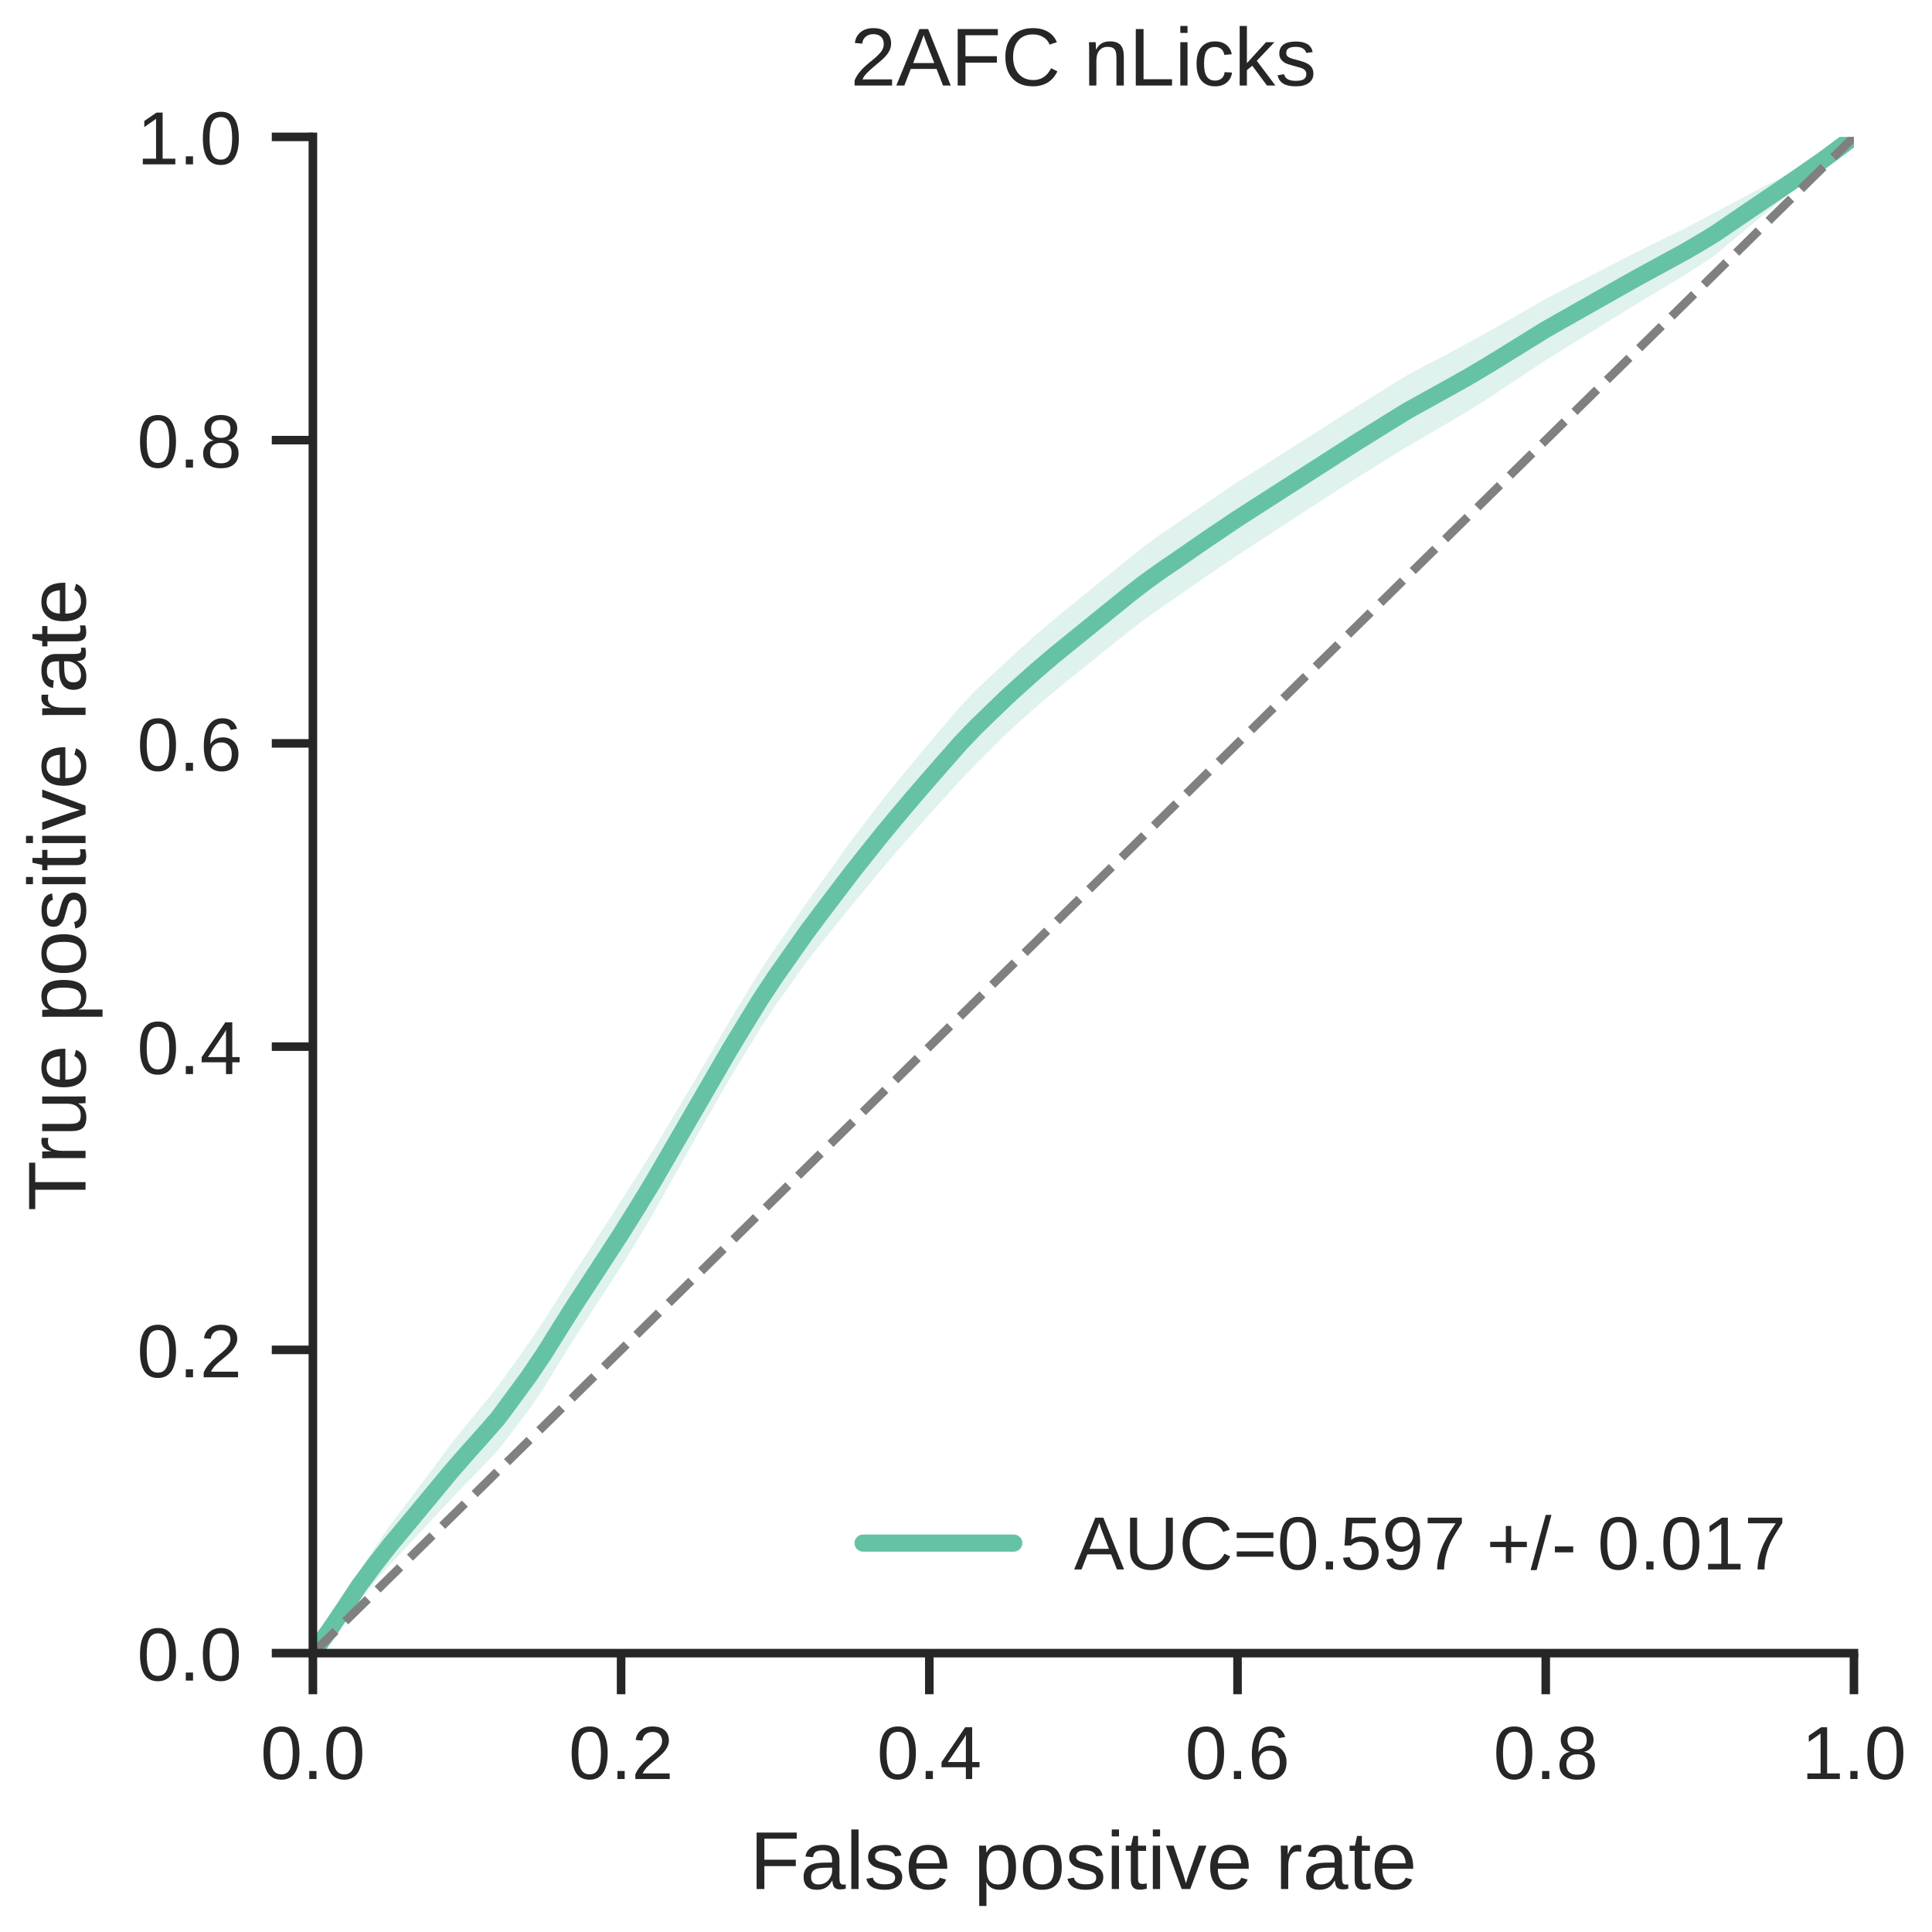
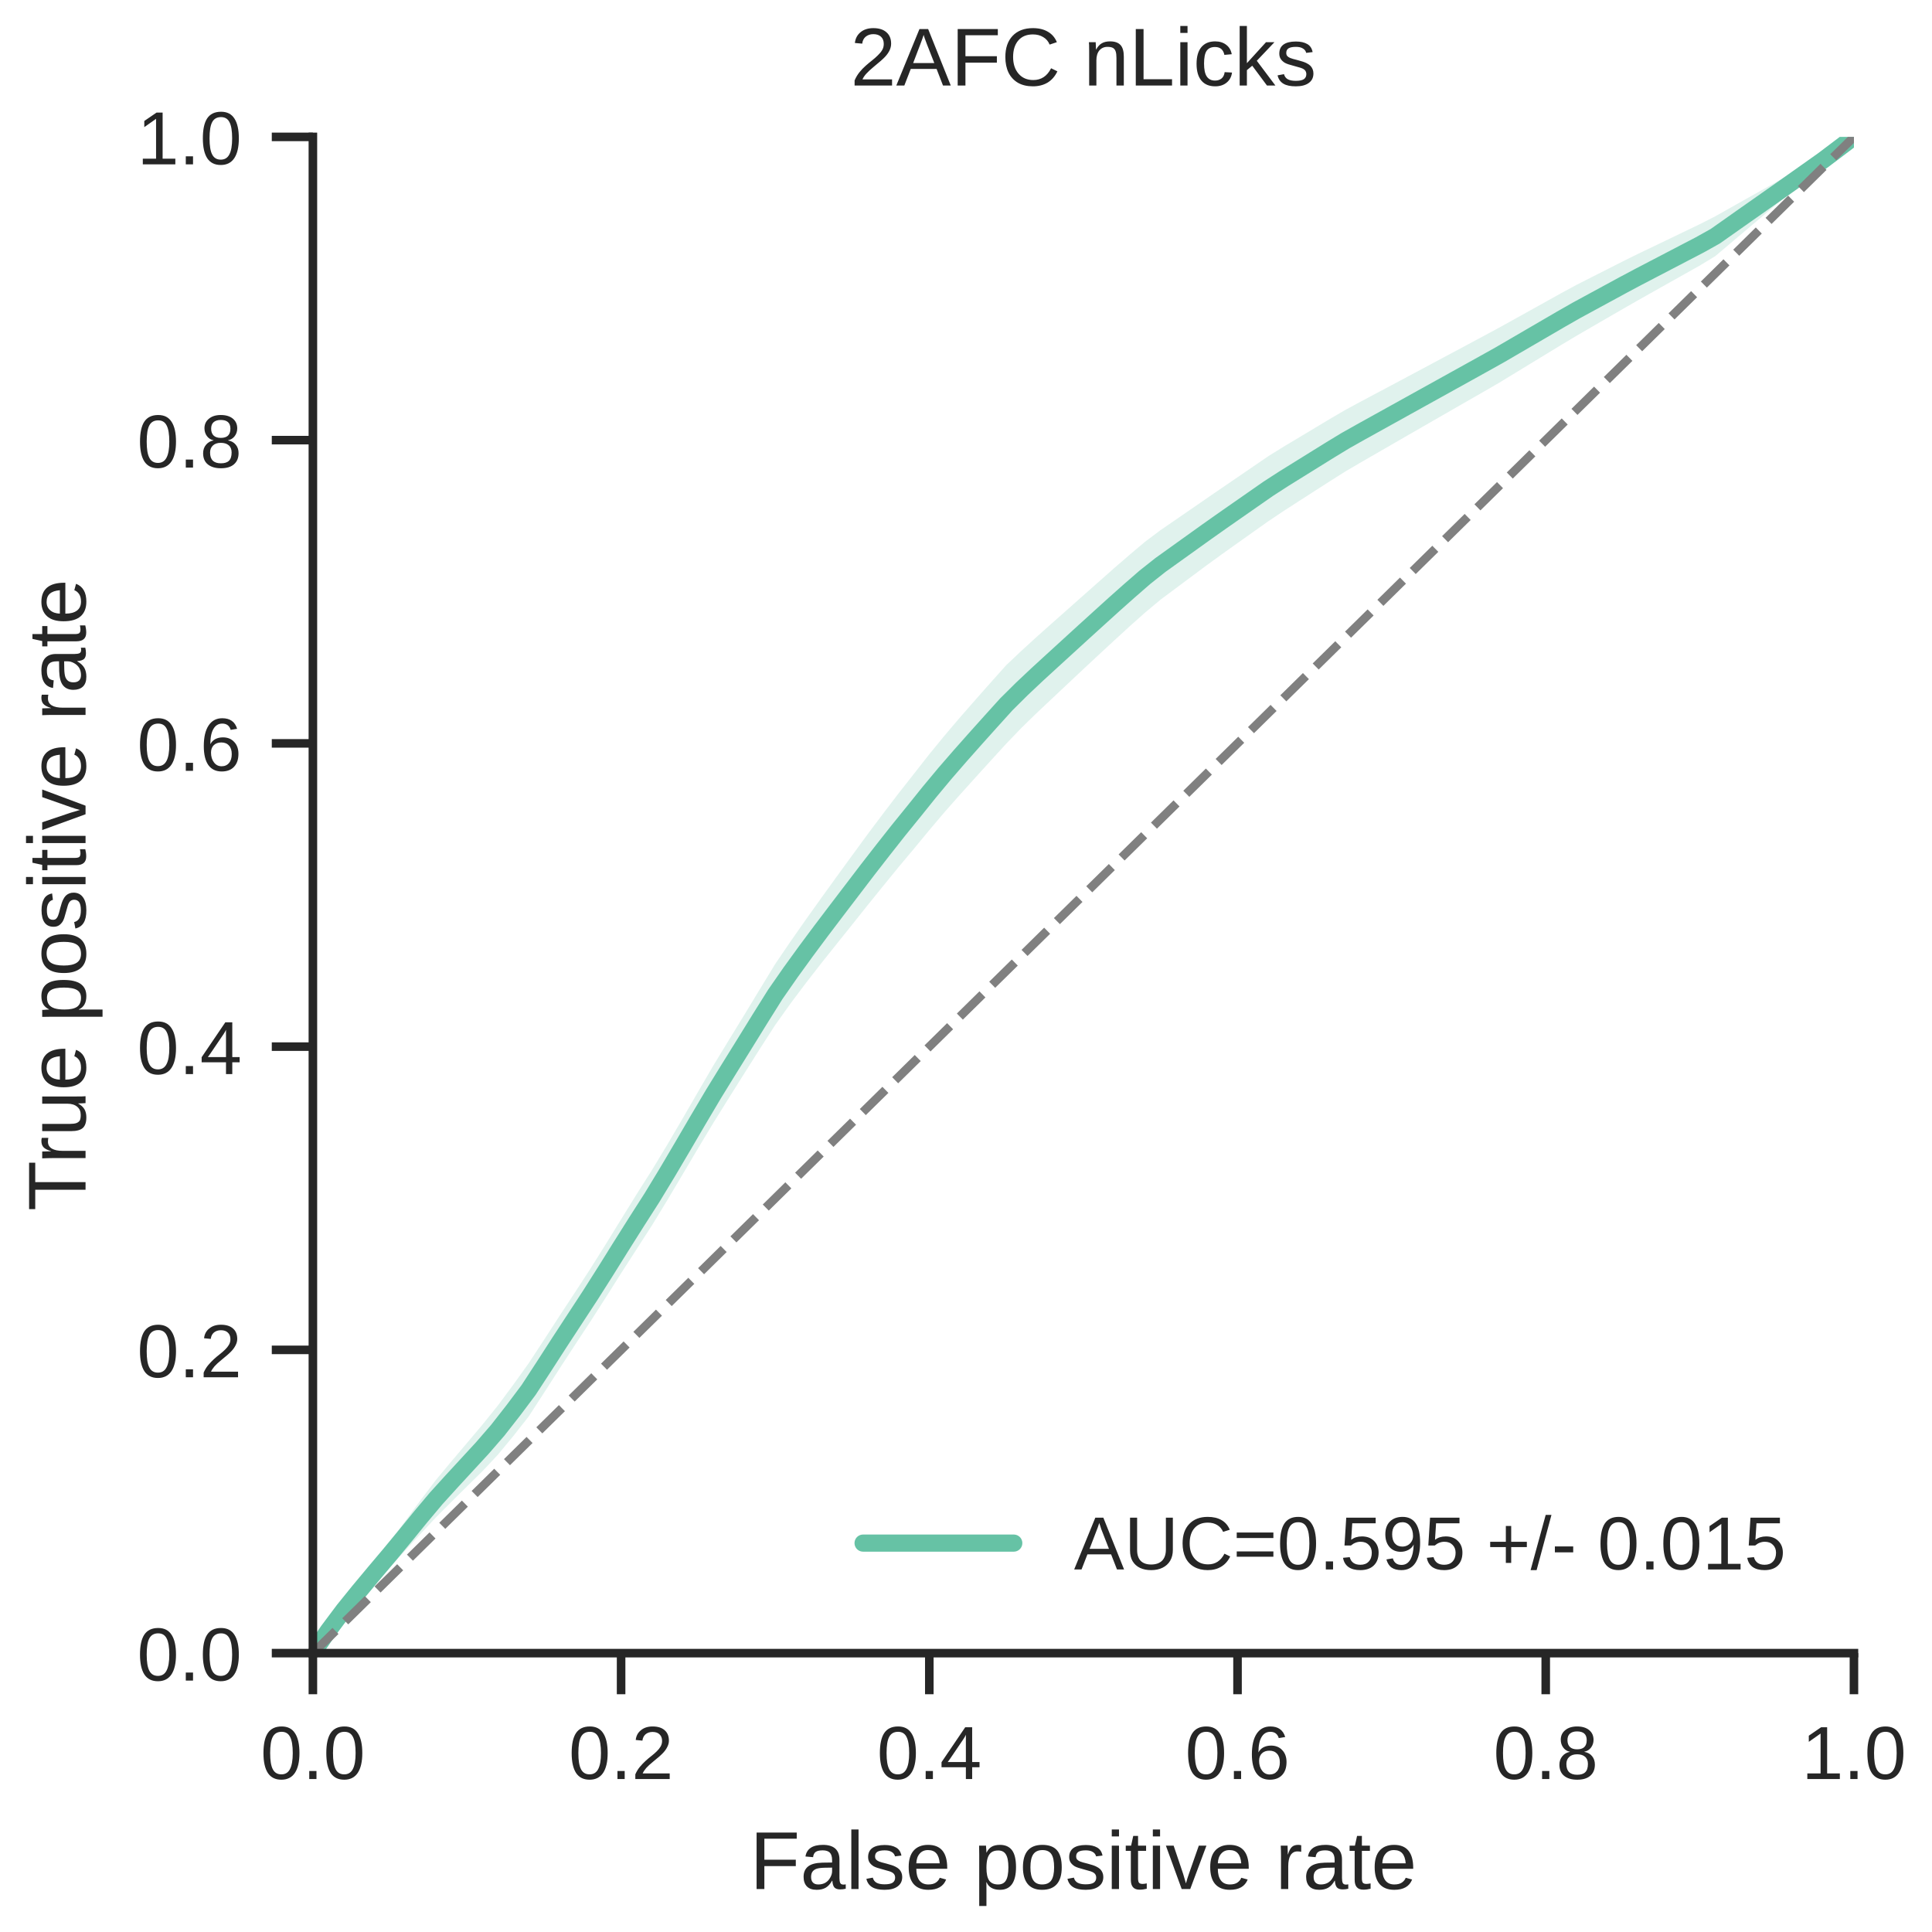
<svg xmlns="http://www.w3.org/2000/svg" xmlns:xlink="http://www.w3.org/1999/xlink" width="225.638pt" height="225.638pt" viewBox="0 0 225.638 225.638" version="1.1">
  <defs>
    <style type="text/css">*{stroke-linejoin: round; stroke-linecap: butt}</style>
  </defs>
  <g id="figure_1">
    <g id="patch_1">
      <path d="M 0 225.638  L 225.638 225.638  L 225.638 0  L 0 0  z " style="fill: #ffffff" />
    </g>
    <g id="axes_1">
      <g id="patch_2">
        <path d="M 36.542 193.07  L 216.522 193.07  L 216.522 15.989  L 36.542 15.989  z " style="fill: #ffffff" />
      </g>
      <g id="matplotlib.axis_1">
        <g id="xtick_1">
          <g id="line2d_1">
            <defs>
-               <path id="m5ec528ac24" d="M 0 0  L 0 4.8  " style="stroke: #262626" />
+               <path id="m10e370d00a" d="M 0 0  L 0 4.8  " style="stroke: #262626" />
            </defs>
            <g>
-               <use xlink:href="#m5ec528ac24" x="36.542" y="193.07" style="fill: #262626; stroke: #262626" />
+               <use xlink:href="#m10e370d00a" x="36.542" y="193.07" style="fill: #262626; stroke: #262626" />
            </g>
          </g>
          <g id="text_1">
            <text style="font-size: 8.8px; font-family: 'Arial', 'DejaVu Sans', 'Liberation Sans', 'Bitstream Vera Sans', sans-serif; text-anchor: middle; fill: #262626" x="36.542" y="207.776" transform="rotate(-0 36.54162 207.7762)">0.0</text>
          </g>
        </g>
        <g id="xtick_2">
          <g id="line2d_2">
            <g>
-               <use xlink:href="#m5ec528ac24" x="72.538" y="193.07" style="fill: #262626; stroke: #262626" />
+               <use xlink:href="#m10e370d00a" x="72.538" y="193.07" style="fill: #262626; stroke: #262626" />
            </g>
          </g>
          <g id="text_2">
            <text style="font-size: 8.8px; font-family: 'Arial', 'DejaVu Sans', 'Liberation Sans', 'Bitstream Vera Sans', sans-serif; text-anchor: middle; fill: #262626" x="72.538" y="207.776" transform="rotate(-0 72.5376 207.7762)">0.2</text>
          </g>
        </g>
        <g id="xtick_3">
          <g id="line2d_3">
            <g>
-               <use xlink:href="#m5ec528ac24" x="108.534" y="193.07" style="fill: #262626; stroke: #262626" />
+               <use xlink:href="#m10e370d00a" x="108.534" y="193.07" style="fill: #262626; stroke: #262626" />
            </g>
          </g>
          <g id="text_3">
            <text style="font-size: 8.8px; font-family: 'Arial', 'DejaVu Sans', 'Liberation Sans', 'Bitstream Vera Sans', sans-serif; text-anchor: middle; fill: #262626" x="108.534" y="207.776" transform="rotate(-0 108.5336 207.7762)">0.4</text>
          </g>
        </g>
        <g id="xtick_4">
          <g id="line2d_4">
            <g>
-               <use xlink:href="#m5ec528ac24" x="144.53" y="193.07" style="fill: #262626; stroke: #262626" />
+               <use xlink:href="#m10e370d00a" x="144.53" y="193.07" style="fill: #262626; stroke: #262626" />
            </g>
          </g>
          <g id="text_4">
            <text style="font-size: 8.8px; font-family: 'Arial', 'DejaVu Sans', 'Liberation Sans', 'Bitstream Vera Sans', sans-serif; text-anchor: middle; fill: #262626" x="144.53" y="207.776" transform="rotate(-0 144.5296 207.7762)">0.6</text>
          </g>
        </g>
        <g id="xtick_5">
          <g id="line2d_5">
            <g>
-               <use xlink:href="#m5ec528ac24" x="180.526" y="193.07" style="fill: #262626; stroke: #262626" />
+               <use xlink:href="#m10e370d00a" x="180.526" y="193.07" style="fill: #262626; stroke: #262626" />
            </g>
          </g>
          <g id="text_5">
            <text style="font-size: 8.8px; font-family: 'Arial', 'DejaVu Sans', 'Liberation Sans', 'Bitstream Vera Sans', sans-serif; text-anchor: middle; fill: #262626" x="180.526" y="207.776" transform="rotate(-0 180.5256 207.7762)">0.8</text>
          </g>
        </g>
        <g id="xtick_6">
          <g id="line2d_6">
            <g>
-               <use xlink:href="#m5ec528ac24" x="216.522" y="193.07" style="fill: #262626; stroke: #262626" />
+               <use xlink:href="#m10e370d00a" x="216.522" y="193.07" style="fill: #262626; stroke: #262626" />
            </g>
          </g>
          <g id="text_6">
            <text style="font-size: 8.8px; font-family: 'Arial', 'DejaVu Sans', 'Liberation Sans', 'Bitstream Vera Sans', sans-serif; text-anchor: middle; fill: #262626" x="216.522" y="207.776" transform="rotate(-0 216.5216 207.7762)">1.0</text>
          </g>
        </g>
        <g id="text_7">
          <text style="font-size: 9.6px; font-family: 'Arial', 'DejaVu Sans', 'Liberation Sans', 'Bitstream Vera Sans', sans-serif; text-anchor: middle; fill: #262626" x="126.532" y="220.617" transform="rotate(-0 126.5316 220.6172)">False positive rate</text>
        </g>
      </g>
      <g id="matplotlib.axis_2">
        <g id="ytick_1">
          <g id="line2d_7">
            <defs>
-               <path id="m3a849313e5" d="M 0 0  L -4.8 0  " style="stroke: #262626" />
+               <path id="mbde097e110" d="M 0 0  L -4.8 0  " style="stroke: #262626" />
            </defs>
            <g>
-               <use xlink:href="#m3a849313e5" x="36.542" y="193.07" style="fill: #262626; stroke: #262626" />
+               <use xlink:href="#mbde097e110" x="36.542" y="193.07" style="fill: #262626; stroke: #262626" />
            </g>
          </g>
          <g id="text_8">
            <text style="font-size: 8.8px; font-family: 'Arial', 'DejaVu Sans', 'Liberation Sans', 'Bitstream Vera Sans', sans-serif; text-anchor: end; fill: #262626" x="28.242" y="196.273" transform="rotate(-0 28.24161 196.2729)">0.0</text>
          </g>
        </g>
        <g id="ytick_2">
          <g id="line2d_8">
            <g>
-               <use xlink:href="#m3a849313e5" x="36.542" y="157.654" style="fill: #262626; stroke: #262626" />
+               <use xlink:href="#mbde097e110" x="36.542" y="157.654" style="fill: #262626; stroke: #262626" />
            </g>
          </g>
          <g id="text_9">
            <text style="font-size: 8.8px; font-family: 'Arial', 'DejaVu Sans', 'Liberation Sans', 'Bitstream Vera Sans', sans-serif; text-anchor: end; fill: #262626" x="28.242" y="160.857" transform="rotate(-0 28.24161 160.8569)">0.2</text>
          </g>
        </g>
        <g id="ytick_3">
          <g id="line2d_9">
            <g>
-               <use xlink:href="#m3a849313e5" x="36.542" y="122.237" style="fill: #262626; stroke: #262626" />
+               <use xlink:href="#mbde097e110" x="36.542" y="122.237" style="fill: #262626; stroke: #262626" />
            </g>
          </g>
          <g id="text_10">
            <text style="font-size: 8.8px; font-family: 'Arial', 'DejaVu Sans', 'Liberation Sans', 'Bitstream Vera Sans', sans-serif; text-anchor: end; fill: #262626" x="28.242" y="125.441" transform="rotate(-0 28.24161 125.4408)">0.4</text>
          </g>
        </g>
        <g id="ytick_4">
          <g id="line2d_10">
            <g>
-               <use xlink:href="#m3a849313e5" x="36.542" y="86.821" style="fill: #262626; stroke: #262626" />
+               <use xlink:href="#mbde097e110" x="36.542" y="86.821" style="fill: #262626; stroke: #262626" />
            </g>
          </g>
          <g id="text_11">
            <text style="font-size: 8.8px; font-family: 'Arial', 'DejaVu Sans', 'Liberation Sans', 'Bitstream Vera Sans', sans-serif; text-anchor: end; fill: #262626" x="28.242" y="90.025" transform="rotate(-0 28.24161 90.02474)">0.6</text>
          </g>
        </g>
        <g id="ytick_5">
          <g id="line2d_11">
            <g>
-               <use xlink:href="#m3a849313e5" x="36.542" y="51.405" style="fill: #262626; stroke: #262626" />
+               <use xlink:href="#mbde097e110" x="36.542" y="51.405" style="fill: #262626; stroke: #262626" />
            </g>
          </g>
          <g id="text_12">
            <text style="font-size: 8.8px; font-family: 'Arial', 'DejaVu Sans', 'Liberation Sans', 'Bitstream Vera Sans', sans-serif; text-anchor: end; fill: #262626" x="28.242" y="54.609" transform="rotate(-0 28.24161 54.60868)">0.8</text>
          </g>
        </g>
        <g id="ytick_6">
          <g id="line2d_12">
            <g>
-               <use xlink:href="#m3a849313e5" x="36.542" y="15.989" style="fill: #262626; stroke: #262626" />
+               <use xlink:href="#mbde097e110" x="36.542" y="15.989" style="fill: #262626; stroke: #262626" />
            </g>
          </g>
          <g id="text_13">
            <text style="font-size: 8.8px; font-family: 'Arial', 'DejaVu Sans', 'Liberation Sans', 'Bitstream Vera Sans', sans-serif; text-anchor: end; fill: #262626" x="28.242" y="19.193" transform="rotate(-0 28.24161 19.19262)">1.0</text>
          </g>
        </g>
        <g id="text_14">
          <text style="font-size: 9.6px; font-family: 'Arial', 'DejaVu Sans', 'Liberation Sans', 'Bitstream Vera Sans', sans-serif; text-anchor: middle; fill: #262626" x="9.989" y="104.529" transform="rotate(-90 9.989303 104.5294)">True positive rate</text>
        </g>
      </g>
      <g id="FillBetweenPolyCollection_1">
        <defs>
-           <path id="m56d483c3a5" d="M 36.542 -32.568  L 36.542 -32.568  L 38.341 -34.483  L 40.141 -36.609  L 41.941 -38.822  L 43.741 -40.878  L 45.541 -42.87  L 47.34 -44.8  L 49.14 -46.75  L 50.94 -48.685  L 52.74 -50.611  L 54.54 -52.487  L 56.339 -54.331  L 58.139 -56.228  L 59.939 -58.566  L 61.739 -60.94  L 63.539 -63.584  L 65.338 -66.522  L 67.138 -69.413  L 68.938 -72.191  L 70.738 -74.959  L 72.538 -77.712  L 74.337 -80.616  L 76.137 -83.656  L 77.937 -86.861  L 79.737 -90.05  L 81.537 -93.221  L 83.336 -96.374  L 85.136 -99.513  L 86.936 -102.486  L 88.736 -105.419  L 90.536 -108.158  L 92.335 -110.695  L 94.135 -113.22  L 95.935 -115.517  L 97.735 -117.752  L 99.535 -119.973  L 101.334 -122.149  L 103.134 -124.315  L 104.934 -126.412  L 106.734 -128.482  L 108.534 -130.502  L 110.333 -132.491  L 112.133 -134.475  L 113.933 -136.35  L 115.733 -138.153  L 117.533 -139.949  L 119.332 -141.595  L 121.132 -143.18  L 122.932 -144.708  L 124.732 -146.175  L 126.532 -147.63  L 128.331 -149.08  L 130.131 -150.528  L 131.931 -151.974  L 133.731 -153.342  L 135.531 -154.617  L 137.33 -155.855  L 139.13 -157.114  L 140.93 -158.366  L 142.73 -159.577  L 144.53 -160.784  L 146.329 -161.964  L 148.129 -163.14  L 149.929 -164.313  L 151.729 -165.483  L 153.529 -166.649  L 155.328 -167.812  L 157.128 -168.972  L 158.928 -170.113  L 160.728 -171.234  L 162.528 -172.352  L 164.327 -173.462  L 166.127 -174.511  L 167.927 -175.559  L 169.727 -176.604  L 171.527 -177.668  L 173.326 -178.807  L 175.126 -179.986  L 176.926 -181.183  L 178.726 -182.377  L 180.526 -183.569  L 182.325 -184.689  L 184.125 -185.804  L 185.925 -186.918  L 187.725 -188.031  L 189.525 -189.142  L 191.324 -190.245  L 193.124 -191.327  L 194.924 -192.407  L 196.724 -193.485  L 198.524 -194.641  L 200.323 -195.866  L 202.123 -197.364  L 203.923 -198.861  L 205.723 -200.353  L 207.523 -201.844  L 209.322 -203.337  L 211.122 -204.856  L 212.922 -206.377  L 214.722 -208.013  L 216.522 -209.648  L 216.522 -209.648  L 216.522 -209.648  L 214.722 -208.608  L 212.922 -207.568  L 211.122 -206.586  L 209.322 -205.61  L 207.523 -204.657  L 205.723 -203.708  L 203.923 -202.76  L 202.123 -201.803  L 200.323 -200.844  L 198.524 -199.876  L 196.724 -198.94  L 194.924 -198.054  L 193.124 -197.171  L 191.324 -196.291  L 189.525 -195.374  L 187.725 -194.447  L 185.925 -193.521  L 184.125 -192.597  L 182.325 -191.674  L 180.526 -190.747  L 178.726 -189.708  L 176.926 -188.672  L 175.126 -187.639  L 173.326 -186.62  L 171.527 -185.628  L 169.727 -184.666  L 167.927 -183.713  L 166.127 -182.763  L 164.327 -181.814  L 162.528 -180.7  L 160.728 -179.581  L 158.928 -178.465  L 157.128 -177.328  L 155.328 -176.178  L 153.529 -175.032  L 151.729 -173.889  L 149.929 -172.749  L 148.129 -171.612  L 146.329 -170.479  L 144.53 -169.347  L 142.73 -168.129  L 140.93 -166.911  L 139.13 -165.677  L 137.33 -164.443  L 135.531 -163.229  L 133.731 -161.921  L 131.931 -160.496  L 130.131 -159.03  L 128.331 -157.566  L 126.532 -156.103  L 124.732 -154.638  L 122.932 -153.167  L 121.132 -151.624  L 119.332 -150.015  L 117.533 -148.385  L 115.733 -146.697  L 113.933 -145.009  L 112.133 -143.113  L 110.333 -140.994  L 108.534 -138.88  L 106.734 -136.743  L 104.934 -134.55  L 103.134 -132.317  L 101.334 -129.981  L 99.535 -127.627  L 97.735 -125.122  L 95.935 -122.612  L 94.135 -120.084  L 92.335 -117.483  L 90.536 -114.91  L 88.736 -112.187  L 86.936 -109.239  L 85.136 -106.284  L 83.336 -103.177  L 81.537 -100.126  L 79.737 -97.094  L 77.937 -94.079  L 76.137 -91.08  L 74.337 -88.228  L 72.538 -85.381  L 70.738 -82.595  L 68.938 -79.837  L 67.138 -77.114  L 65.338 -74.286  L 63.539 -71.449  L 61.739 -68.766  L 59.939 -66.236  L 58.139 -63.716  L 56.339 -61.502  L 54.54 -59.33  L 52.74 -57.076  L 50.94 -54.657  L 49.14 -52.25  L 47.34 -49.856  L 45.541 -47.483  L 43.741 -44.866  L 41.941 -42.055  L 40.141 -38.804  L 38.341 -35.62  L 36.542 -32.568  z " />
+           <path id="mb18a2223c9" d="M 36.542 -32.568  L 36.542 -32.568  L 38.341 -34.718  L 40.141 -36.789  L 41.941 -38.763  L 43.741 -40.689  L 45.541 -42.608  L 47.34 -44.559  L 49.14 -46.53  L 50.94 -48.451  L 52.74 -50.26  L 54.54 -52.041  L 56.339 -53.813  L 58.139 -55.733  L 59.939 -57.911  L 61.739 -60.201  L 63.539 -62.979  L 65.338 -65.781  L 67.138 -68.544  L 68.938 -71.278  L 70.738 -74.086  L 72.538 -76.934  L 74.337 -79.728  L 76.137 -82.52  L 77.937 -85.472  L 79.737 -88.502  L 81.537 -91.544  L 83.336 -94.533  L 85.136 -97.422  L 86.936 -100.283  L 88.736 -103.135  L 90.536 -105.926  L 92.335 -108.451  L 94.135 -110.849  L 95.935 -113.164  L 97.735 -115.418  L 99.535 -117.663  L 101.334 -119.922  L 103.134 -122.152  L 104.934 -124.358  L 106.734 -126.507  L 108.534 -128.689  L 110.333 -130.814  L 112.133 -132.847  L 113.933 -134.847  L 115.733 -136.827  L 117.533 -138.797  L 119.332 -140.669  L 121.132 -142.419  L 122.932 -144.113  L 124.732 -145.806  L 126.532 -147.497  L 128.331 -149.172  L 130.131 -150.839  L 131.931 -152.486  L 133.731 -154.094  L 135.531 -155.597  L 137.33 -156.94  L 139.13 -158.281  L 140.93 -159.62  L 142.73 -160.928  L 144.53 -162.21  L 146.329 -163.487  L 148.129 -164.762  L 149.929 -165.969  L 151.729 -167.129  L 153.529 -168.288  L 155.328 -169.442  L 157.128 -170.578  L 158.928 -171.633  L 160.728 -172.672  L 162.528 -173.71  L 164.327 -174.747  L 166.127 -175.783  L 167.927 -176.819  L 169.727 -177.853  L 171.527 -178.886  L 173.326 -179.918  L 175.126 -180.96  L 176.926 -182.059  L 178.726 -183.156  L 180.526 -184.252  L 182.325 -185.347  L 184.125 -186.424  L 185.925 -187.468  L 187.725 -188.51  L 189.525 -189.551  L 191.324 -190.579  L 193.124 -191.594  L 194.924 -192.606  L 196.724 -193.617  L 198.524 -194.627  L 200.323 -195.723  L 202.123 -197.245  L 203.923 -198.767  L 205.723 -200.283  L 207.523 -201.804  L 209.322 -203.328  L 211.122 -204.853  L 212.922 -206.376  L 214.722 -208.012  L 216.522 -209.648  L 216.522 -209.648  L 216.522 -209.648  L 214.722 -208.567  L 212.922 -207.486  L 211.122 -206.459  L 209.322 -205.437  L 207.523 -204.42  L 205.723 -203.41  L 203.923 -202.404  L 202.123 -201.389  L 200.323 -200.373  L 198.524 -199.459  L 196.724 -198.591  L 194.924 -197.726  L 193.124 -196.862  L 191.324 -196  L 189.525 -195.111  L 187.725 -194.196  L 185.925 -193.283  L 184.125 -192.371  L 182.325 -191.396  L 180.526 -190.393  L 178.726 -189.392  L 176.926 -188.392  L 175.126 -187.394  L 173.326 -186.424  L 171.527 -185.46  L 169.727 -184.497  L 167.927 -183.535  L 166.127 -182.574  L 164.327 -181.613  L 162.528 -180.654  L 160.728 -179.696  L 158.928 -178.739  L 157.128 -177.766  L 155.328 -176.714  L 153.529 -175.636  L 151.729 -174.557  L 149.929 -173.48  L 148.129 -172.363  L 146.329 -171.129  L 144.53 -169.898  L 142.73 -168.67  L 140.93 -167.434  L 139.13 -166.193  L 137.33 -164.954  L 135.531 -163.717  L 133.731 -162.367  L 131.931 -160.849  L 130.131 -159.293  L 128.331 -157.7  L 126.532 -156.108  L 124.732 -154.509  L 122.932 -152.913  L 121.132 -151.311  L 119.332 -149.667  L 117.533 -147.969  L 115.733 -145.958  L 113.933 -143.925  L 112.133 -141.868  L 110.333 -139.751  L 108.534 -137.555  L 106.734 -135.257  L 104.934 -132.969  L 103.134 -130.609  L 101.334 -128.212  L 99.535 -125.752  L 97.735 -123.281  L 95.935 -120.788  L 94.135 -118.268  L 92.335 -115.698  L 90.536 -113.051  L 88.736 -110.096  L 86.936 -107.124  L 85.136 -104.188  L 83.336 -101.232  L 81.537 -98.144  L 79.737 -95.028  L 77.937 -91.954  L 76.137 -88.977  L 74.337 -86.142  L 72.538 -83.232  L 70.738 -80.311  L 68.938 -77.444  L 67.138 -74.677  L 65.338 -71.939  L 63.539 -69.158  L 61.739 -66.417  L 59.939 -63.905  L 58.139 -61.48  L 56.339 -59.244  L 54.54 -57.11  L 52.74 -54.985  L 50.94 -52.827  L 49.14 -50.461  L 47.34 -48.016  L 45.541 -45.617  L 43.741 -43.269  L 41.941 -40.876  L 40.141 -38.395  L 38.341 -35.654  L 36.542 -32.568  z " />
        </defs>
-         <g clip-path="url(#p6cc2424b9d)">
-           <use xlink:href="#m56d483c3a5" x="0" y="225.638" style="fill: #66c2a5; fill-opacity: 0.2" />
+         <g clip-path="url(#pe76c28a0aa)">
+           <use xlink:href="#mb18a2223c9" x="0" y="225.638" style="fill: #66c2a5; fill-opacity: 0.2" />
        </g>
      </g>
      <g id="line2d_13">
-         <path d="M 36.542 193.07  L 38.341 190.586  L 40.141 187.931  L 41.941 185.199  L 43.741 182.766  L 45.541 180.461  L 47.34 178.31  L 49.14 176.138  L 50.94 173.966  L 52.74 171.795  L 54.54 169.729  L 56.339 167.721  L 58.139 165.666  L 59.939 163.237  L 61.739 160.785  L 63.539 158.121  L 65.338 155.234  L 67.138 152.374  L 68.938 149.624  L 70.738 146.861  L 72.538 144.091  L 74.337 141.216  L 76.137 138.27  L 77.937 135.168  L 79.737 132.066  L 81.537 128.964  L 83.336 125.862  L 85.136 122.739  L 86.936 119.775  L 88.736 116.834  L 90.536 114.104  L 92.335 111.549  L 94.135 108.986  L 95.935 106.573  L 97.735 104.201  L 99.535 101.838  L 101.334 99.573  L 103.134 97.322  L 104.934 95.157  L 106.734 93.025  L 108.534 90.947  L 110.333 88.895  L 112.133 86.844  L 113.933 84.959  L 115.733 83.213  L 117.533 81.471  L 119.332 79.833  L 121.132 78.235  L 122.932 76.7  L 124.732 75.231  L 126.532 73.771  L 128.331 72.315  L 130.131 70.859  L 131.931 69.403  L 133.731 68.006  L 135.531 66.715  L 137.33 65.489  L 139.13 64.242  L 140.93 62.999  L 142.73 61.785  L 144.53 60.572  L 146.329 59.416  L 148.129 58.262  L 149.929 57.107  L 151.729 55.952  L 153.529 54.797  L 155.328 53.643  L 157.128 52.488  L 158.928 51.349  L 160.728 50.23  L 162.528 49.112  L 164.327 48  L 166.127 47.001  L 167.927 46.002  L 169.727 45.003  L 171.527 43.99  L 173.326 42.924  L 175.126 41.825  L 176.926 40.71  L 178.726 39.595  L 180.526 38.48  L 182.325 37.456  L 184.125 36.437  L 185.925 35.418  L 187.725 34.399  L 189.525 33.38  L 191.324 32.37  L 193.124 31.389  L 194.924 30.407  L 196.724 29.425  L 198.524 28.379  L 200.323 27.283  L 202.123 26.054  L 203.923 24.827  L 205.723 23.607  L 207.523 22.387  L 209.322 21.165  L 211.122 19.917  L 212.922 18.665  L 214.722 17.327  L 216.522 15.989  " clip-path="url(#p6cc2424b9d)" style="fill: none; stroke: #66c2a5; stroke-width: 2; stroke-linecap: round" />
+         <path d="M 36.542 193.07  L 38.341 190.451  L 40.141 188.046  L 41.941 185.819  L 43.741 183.659  L 45.541 181.525  L 47.34 179.35  L 49.14 177.142  L 50.94 174.999  L 52.74 173.015  L 54.54 171.062  L 56.339 169.11  L 58.139 167.032  L 59.939 164.73  L 61.739 162.329  L 63.539 159.569  L 65.338 156.778  L 67.138 154.027  L 68.938 151.276  L 70.738 148.439  L 72.538 145.555  L 74.337 142.703  L 76.137 139.89  L 77.937 136.925  L 79.737 133.873  L 81.537 130.794  L 83.336 127.756  L 85.136 124.833  L 86.936 121.934  L 88.736 119.023  L 90.536 116.149  L 92.335 113.563  L 94.135 111.079  L 95.935 108.662  L 97.735 106.288  L 99.535 103.93  L 101.334 101.571  L 103.134 99.257  L 104.934 96.974  L 106.734 94.756  L 108.534 92.516  L 110.333 90.355  L 112.133 88.28  L 113.933 86.251  L 115.733 84.245  L 117.533 82.255  L 119.332 80.47  L 121.132 78.773  L 122.932 77.125  L 124.732 75.48  L 126.532 73.835  L 128.331 72.202  L 130.131 70.571  L 131.931 68.97  L 133.731 67.407  L 135.531 65.981  L 137.33 64.691  L 139.13 63.401  L 140.93 62.111  L 142.73 60.839  L 144.53 59.584  L 146.329 58.33  L 148.129 57.076  L 149.929 55.913  L 151.729 54.795  L 153.529 53.676  L 155.328 52.56  L 157.128 51.466  L 158.928 50.452  L 160.728 49.454  L 162.528 48.456  L 164.327 47.457  L 166.127 46.459  L 167.927 45.461  L 169.727 44.463  L 171.527 43.465  L 173.326 42.467  L 175.126 41.461  L 176.926 40.412  L 178.726 39.364  L 180.526 38.315  L 182.325 37.267  L 184.125 36.24  L 185.925 35.262  L 187.725 34.285  L 189.525 33.307  L 191.324 32.348  L 193.124 31.41  L 194.924 30.472  L 196.724 29.533  L 198.524 28.595  L 200.323 27.59  L 202.123 26.321  L 203.923 25.052  L 205.723 23.791  L 207.523 22.526  L 209.322 21.255  L 211.122 19.982  L 212.922 18.707  L 214.722 17.348  L 216.522 15.989  " clip-path="url(#pe76c28a0aa)" style="fill: none; stroke: #66c2a5; stroke-width: 2; stroke-linecap: round" />
      </g>
      <g id="line2d_14">
-         <path d="M 36.542 193.07  L 216.522 15.989  " clip-path="url(#p6cc2424b9d)" style="fill: none; stroke-dasharray: 3.7,1.6; stroke-dashoffset: 0; stroke: #808080" />
+         <path d="M 36.542 193.07  L 216.522 15.989  " clip-path="url(#pe76c28a0aa)" style="fill: none; stroke-dasharray: 3.7,1.6; stroke-dashoffset: 0; stroke: #808080" />
      </g>
      <g id="patch_3">
        <path d="M 36.542 193.07  L 36.542 15.989  " style="fill: none; stroke: #262626; stroke-linejoin: miter; stroke-linecap: square" />
      </g>
      <g id="patch_4">
        <path d="M 36.542 193.07  L 216.522 193.07  " style="fill: none; stroke: #262626; stroke-linejoin: miter; stroke-linecap: square" />
      </g>
      <g id="text_15">
        <text style="font-size: 9.6px; font-family: 'Arial', 'DejaVu Sans', 'Liberation Sans', 'Bitstream Vera Sans', sans-serif; text-anchor: middle; fill: #262626" x="126.532" y="9.989" transform="rotate(-0 126.5316 9.989303)">2AFC nLicks</text>
      </g>
      <g id="legend_1">
        <g id="line2d_15">
          <path d="M 100.799 180.218  L 109.599 180.218  L 118.399 180.218  " style="fill: none; stroke: #66c2a5; stroke-width: 2; stroke-linecap: round" />
        </g>
        <g id="text_16">
-           <text style="font-size: 8.8px; font-family: 'Arial', 'DejaVu Sans', 'Liberation Sans', 'Bitstream Vera Sans', sans-serif; text-anchor: start; fill: #262626" x="125.439" y="183.298" transform="rotate(-0 125.4388 183.2976)">AUC=0.597 +/- 0.017</text>
+           <text style="font-size: 8.8px; font-family: 'Arial', 'DejaVu Sans', 'Liberation Sans', 'Bitstream Vera Sans', sans-serif; text-anchor: start; fill: #262626" x="125.439" y="183.298" transform="rotate(-0 125.4388 183.2976)">AUC=0.595 +/- 0.015</text>
        </g>
      </g>
    </g>
  </g>
  <defs>
-     <clipPath id="p6cc2424b9d">
+     <clipPath id="pe76c28a0aa">
      <rect x="36.542" y="15.989" width="179.98" height="177.08" />
    </clipPath>
  </defs>
</svg>
